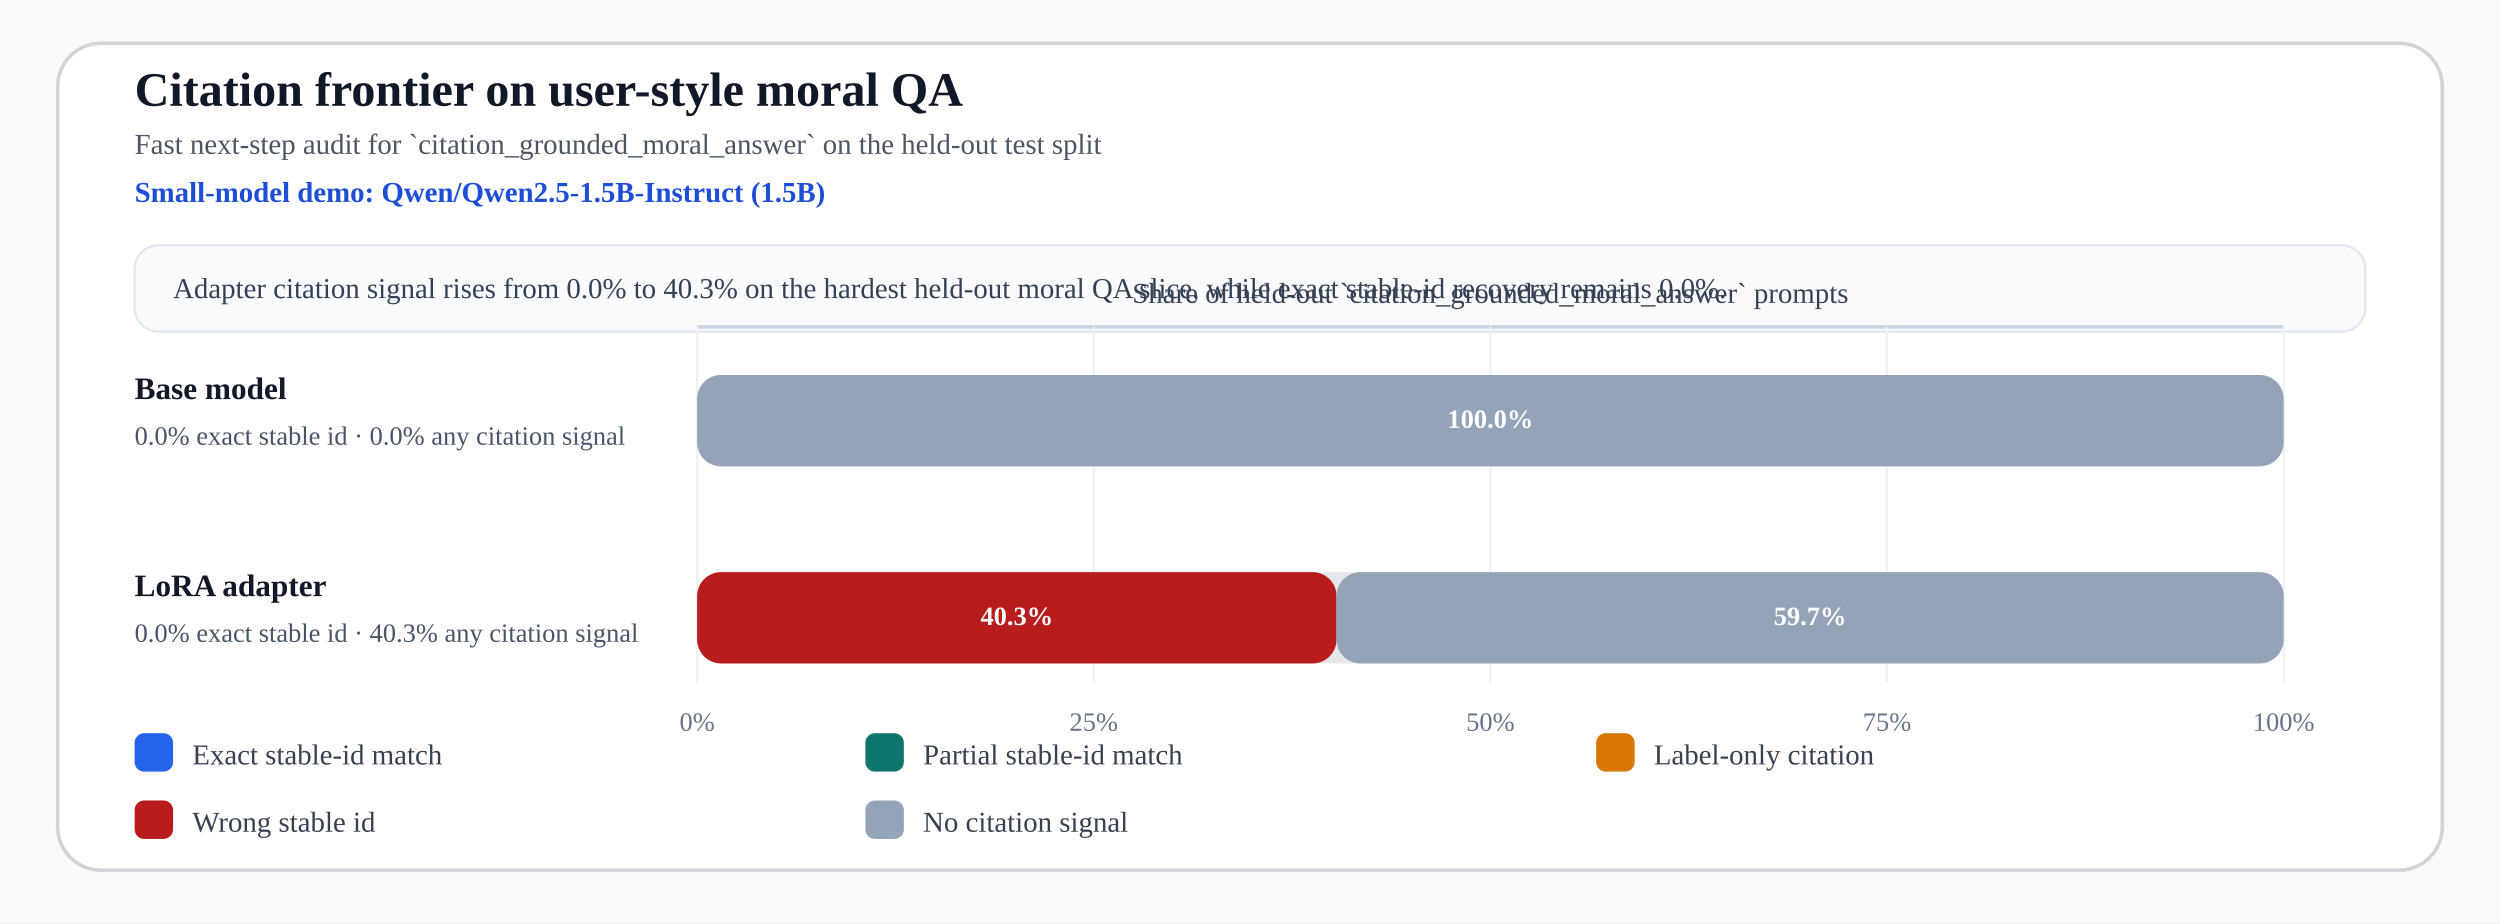
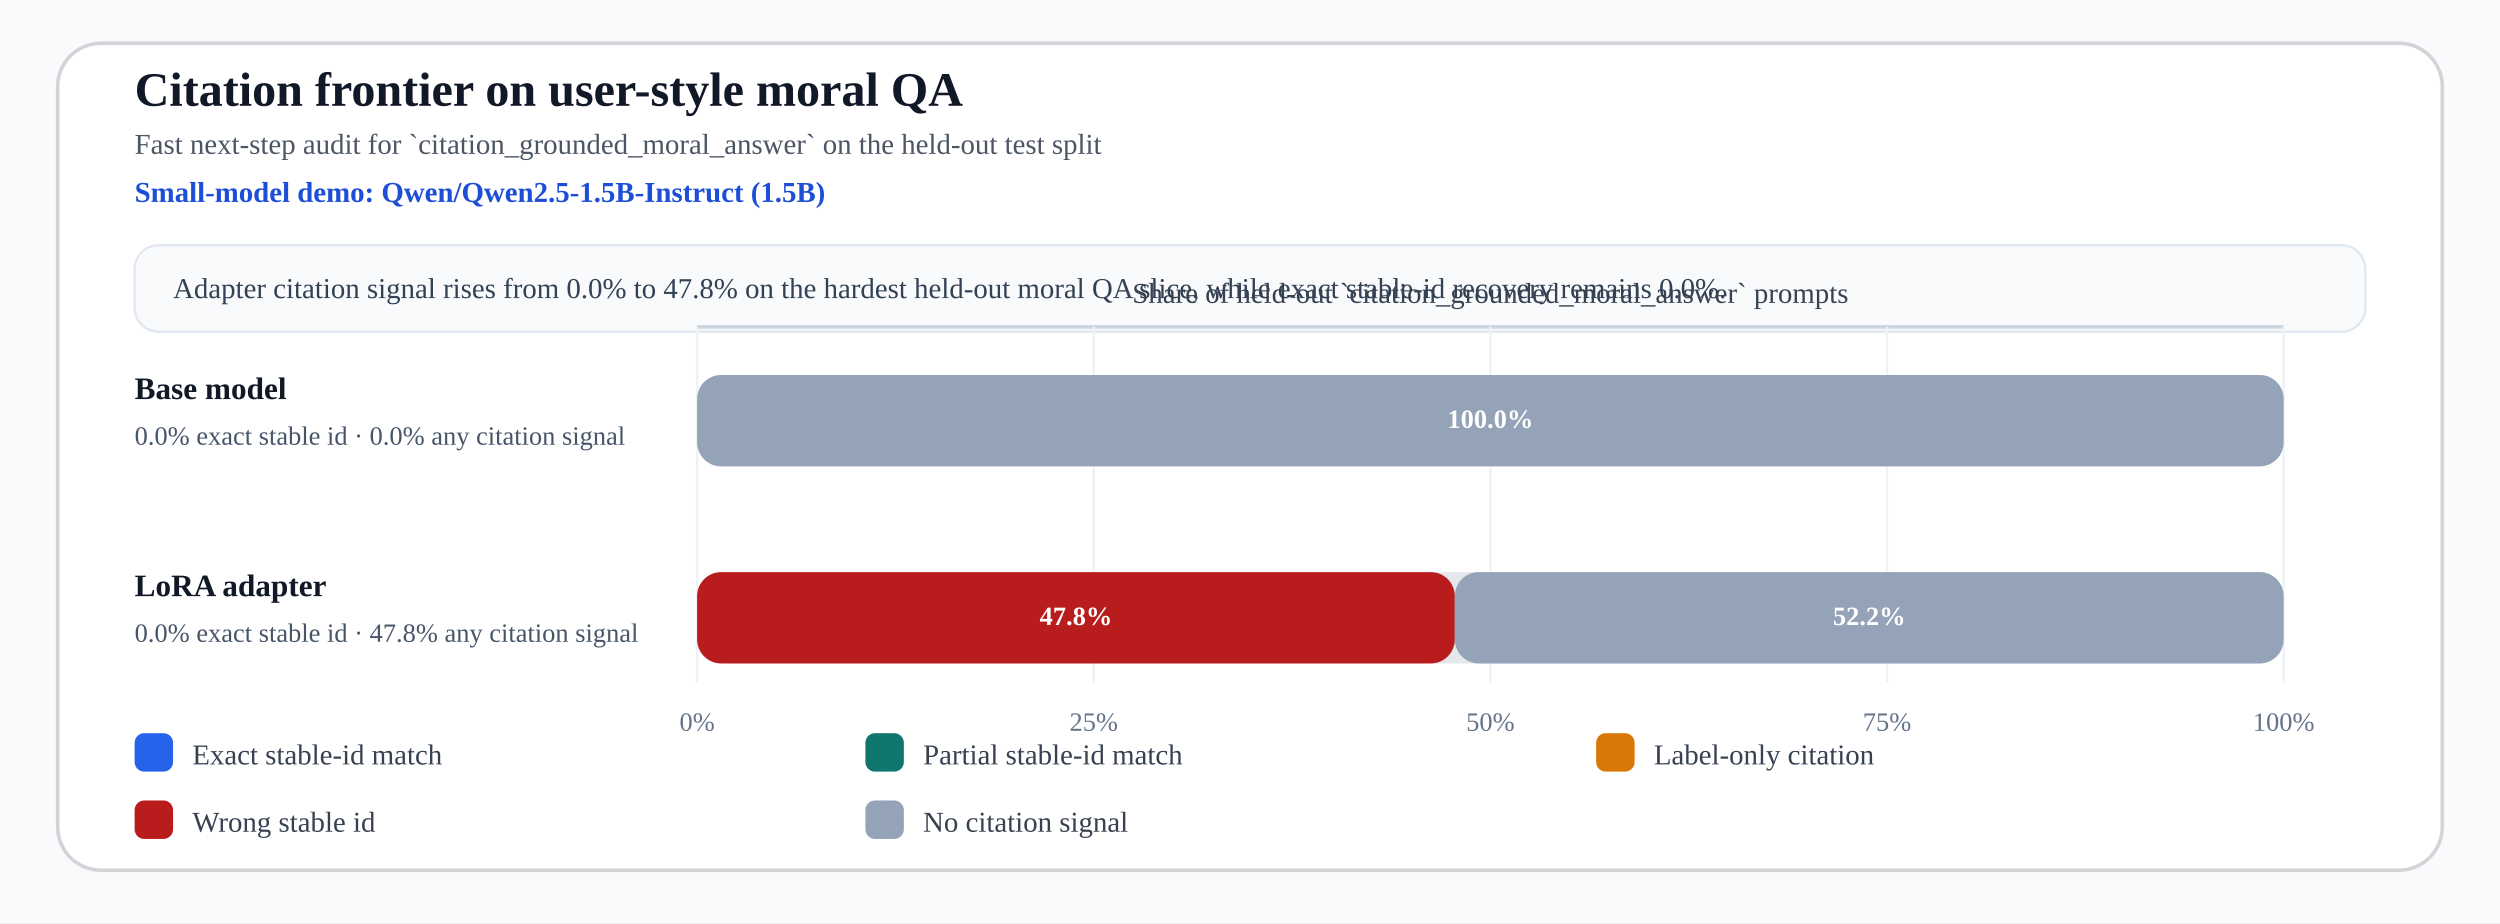
<svg xmlns="http://www.w3.org/2000/svg" width="1040" height="384" viewBox="0 0 1040 384" role="img" aria-label="Citation frontier failure-mode breakdown for base and adapter">
  <rect x="0" y="0" width="1040" height="384" fill="#f8fafc" />
  <rect x="24.0" y="18.0" width="992.0" height="344.0" fill="white" stroke="#d4d4d8" stroke-width="1.5" rx="18" />
  <text x="56" y="44" font-size="20" font-weight="700" fill="#111827">Citation frontier on user-style moral QA</text>
  <text x="56" y="64" font-size="12" fill="#4b5563">Fast next-step audit for `citation_grounded_moral_answer` on the held-out test split</text>
  <text x="56" y="84" font-size="12" font-weight="600" fill="#1d4ed8">Small-model demo: Qwen/Qwen2.5-1.5B-Instruct (1.5B)</text>
  <rect x="56" y="102" width="928" height="36" fill="#f8fafc" stroke="#e2e8f0" stroke-width="1" rx="10" />
-   <text x="72" y="124" font-size="12" fill="#334155">Adapter citation signal rises from 0.0% to 40.3% on the hardest held-out moral QA slice, while exact stable-id recovery remains 0.0%.</text>
+   <text x="72" y="124" font-size="12" fill="#334155">Adapter citation signal rises from 0.0% to 47.8% on the hardest held-out moral QA slice, while exact stable-id recovery remains 0.0%.</text>
  <line x1="290.0" y1="136.0" x2="950.0" y2="136.0" stroke="#cbd5e1" stroke-width="1.5" />
  <text x="620.0" y="126.0" font-size="12" text-anchor="middle" fill="#374151">Share of held-out `citation_grounded_moral_answer` prompts</text>
  <line x1="290.0" y1="136.0" x2="290.0" y2="284.0" stroke="#eef2f7" stroke-width="1" />
  <text x="290.0" y="304.0" font-size="11" text-anchor="middle" fill="#64748b">0%</text>
  <line x1="455.0" y1="136.0" x2="455.0" y2="284.0" stroke="#eef2f7" stroke-width="1" />
  <text x="455.0" y="304.0" font-size="11" text-anchor="middle" fill="#64748b">25%</text>
  <line x1="620.0" y1="136.0" x2="620.0" y2="284.0" stroke="#eef2f7" stroke-width="1" />
  <text x="620.0" y="304.0" font-size="11" text-anchor="middle" fill="#64748b">50%</text>
  <line x1="785.0" y1="136.0" x2="785.0" y2="284.0" stroke="#eef2f7" stroke-width="1" />
  <text x="785.0" y="304.0" font-size="11" text-anchor="middle" fill="#64748b">75%</text>
  <line x1="950.0" y1="136.0" x2="950.0" y2="284.0" stroke="#eef2f7" stroke-width="1" />
  <text x="950.0" y="304.0" font-size="11" text-anchor="middle" fill="#64748b">100%</text>
  <text x="56" y="166.0" font-size="13" font-weight="700" fill="#111827">Base model</text>
  <text x="56" y="185.0" font-size="11" fill="#475569">0.0% exact stable id · 0.0% any citation signal</text>
  <rect x="290.0" y="156.0" width="660.0" height="38.0" fill="#e5e7eb" rx="10" />
  <rect x="290.0" y="156.0" width="660.0" height="38.0" fill="#94a3b8" rx="10" />
  <text x="620.0" y="178.0" font-size="11" text-anchor="middle" fill="white" font-weight="600">100.0%</text>
  <text x="56" y="248.0" font-size="13" font-weight="700" fill="#111827">LoRA adapter</text>
-   <text x="56" y="267.0" font-size="11" fill="#475569">0.0% exact stable id · 40.3% any citation signal</text>
+   <text x="56" y="267.0" font-size="11" fill="#475569">0.0% exact stable id · 47.8% any citation signal</text>
  <rect x="290.0" y="238.0" width="660.0" height="38.0" fill="#e5e7eb" rx="10" />
-   <rect x="290.0" y="238.0" width="266.0" height="38.0" fill="#b91c1c" rx="10" />
-   <text x="423.0" y="260.0" font-size="11" text-anchor="middle" fill="white" font-weight="600">40.3%</text>
-   <rect x="556.0" y="238.0" width="394.0" height="38.0" fill="#94a3b8" rx="10" />
-   <text x="753.0" y="260.0" font-size="11" text-anchor="middle" fill="white" font-weight="600">59.7%</text>
+   <rect x="290.0" y="238.0" width="315.2" height="38.0" fill="#b91c1c" rx="10" />
+   <text x="447.6" y="260.0" font-size="11" text-anchor="middle" fill="white" font-weight="600">47.8%</text>
+   <rect x="605.2" y="238.0" width="344.8" height="38.0" fill="#94a3b8" rx="10" />
+   <text x="777.6" y="260.0" font-size="11" text-anchor="middle" fill="white" font-weight="600">52.2%</text>
  <rect x="56.0" y="305.0" width="16" height="16" fill="#2563eb" rx="4" />
  <text x="80.0" y="318.0" font-size="12" fill="#374151">Exact stable-id match</text>
  <rect x="360.0" y="305.0" width="16" height="16" fill="#0f766e" rx="4" />
  <text x="384.0" y="318.0" font-size="12" fill="#374151">Partial stable-id match</text>
  <rect x="664.0" y="305.0" width="16" height="16" fill="#d97706" rx="4" />
  <text x="688.0" y="318.0" font-size="12" fill="#374151">Label-only citation</text>
  <rect x="56.0" y="333.0" width="16" height="16" fill="#b91c1c" rx="4" />
  <text x="80.0" y="346.0" font-size="12" fill="#374151">Wrong stable id</text>
  <rect x="360.0" y="333.0" width="16" height="16" fill="#94a3b8" rx="4" />
  <text x="384.0" y="346.0" font-size="12" fill="#374151">No citation signal</text>
</svg>
